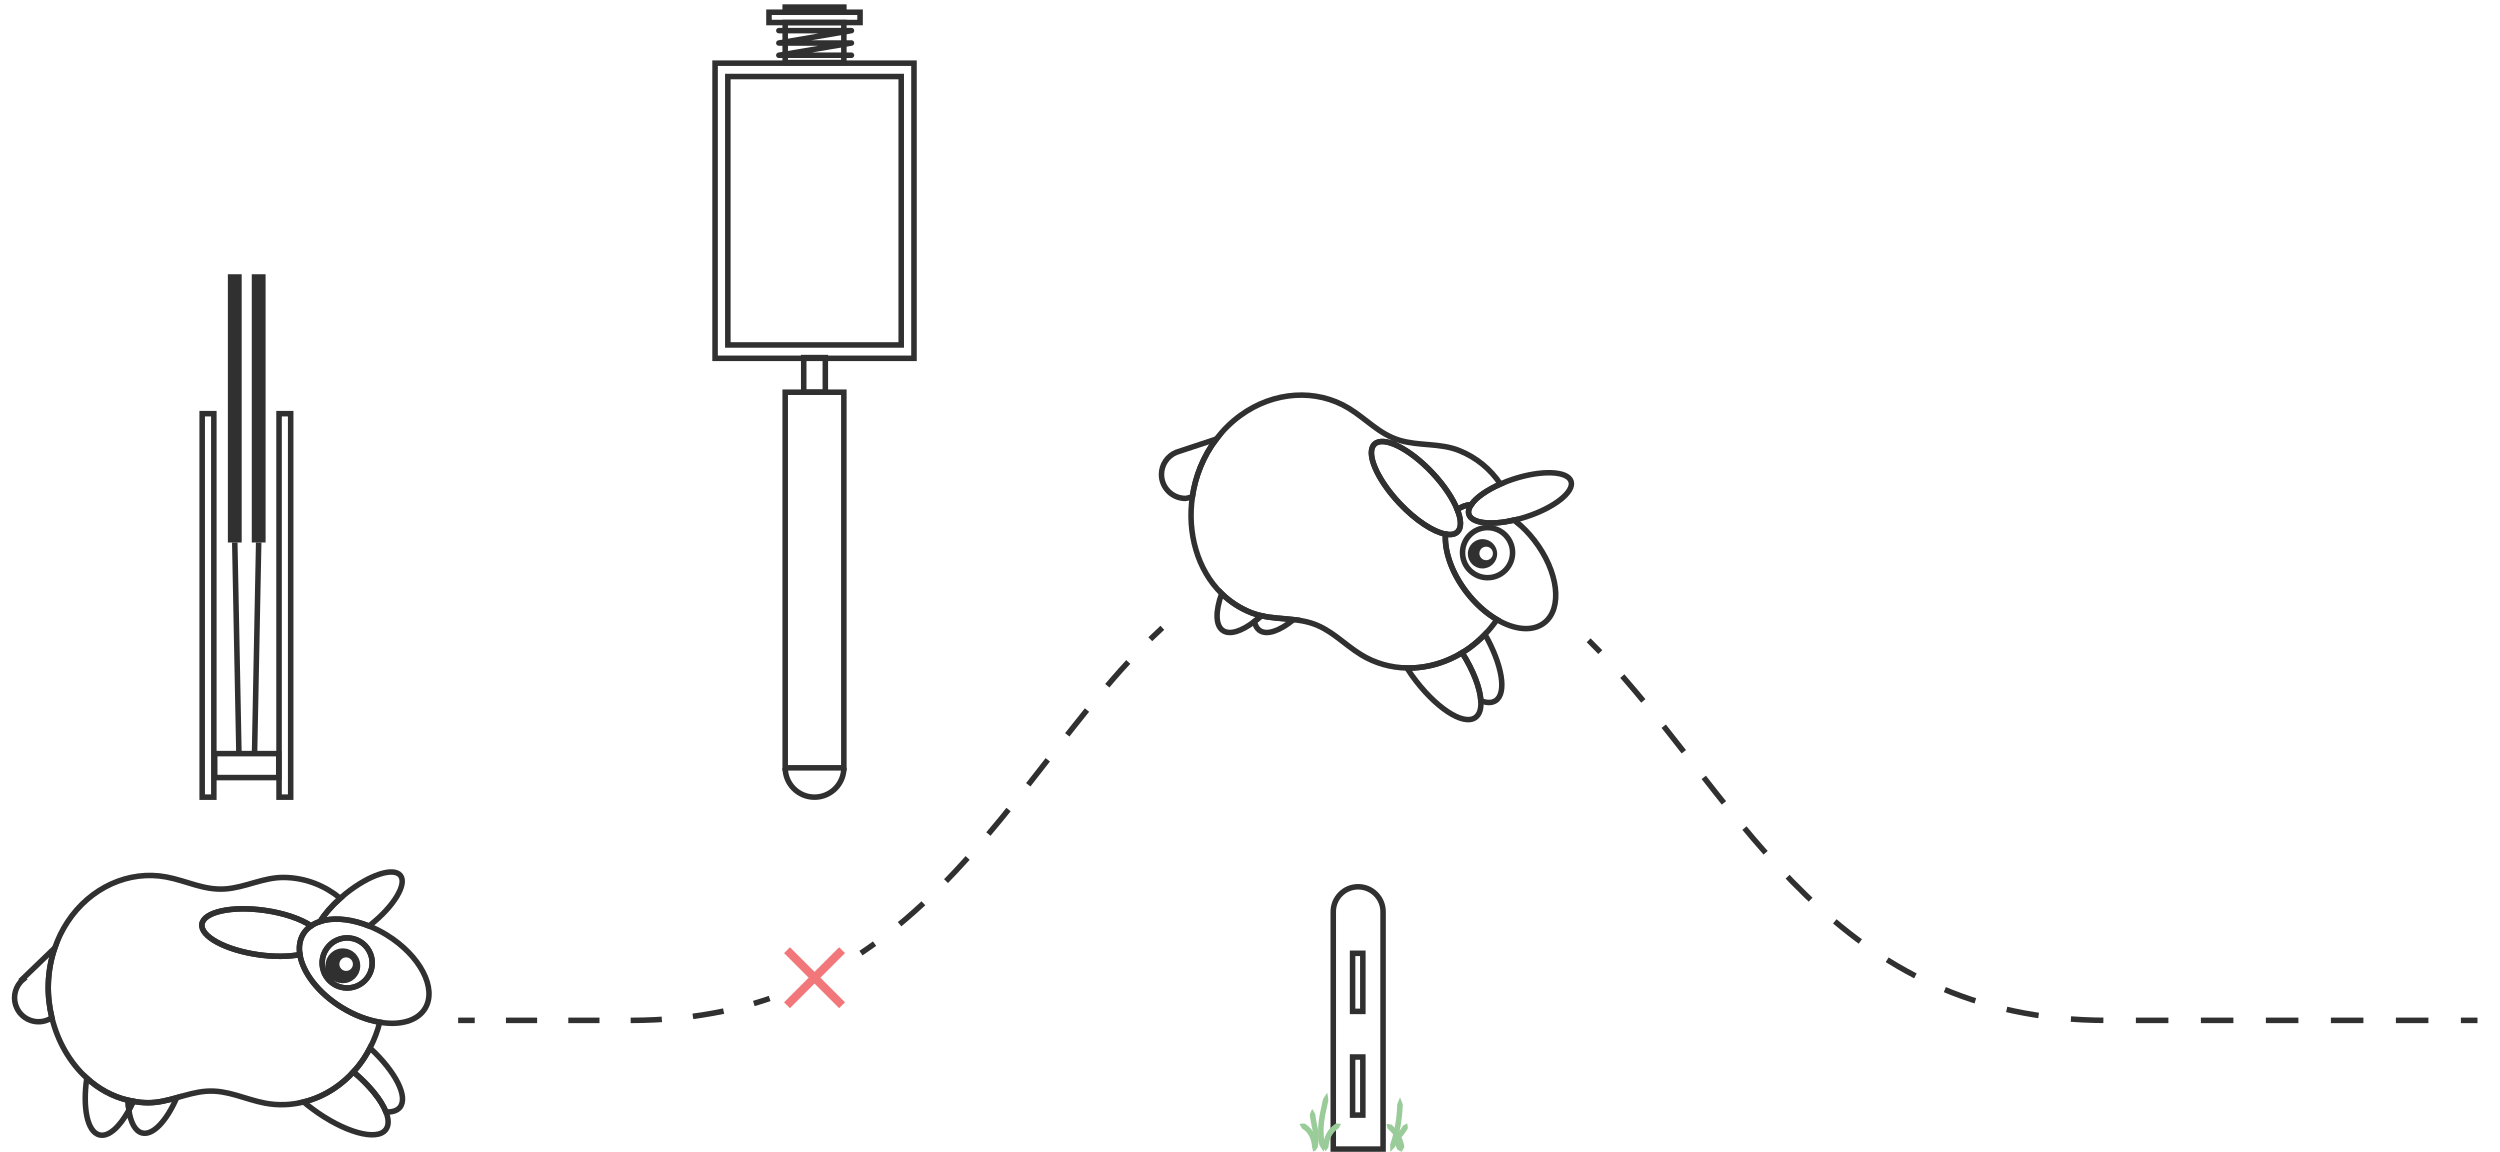
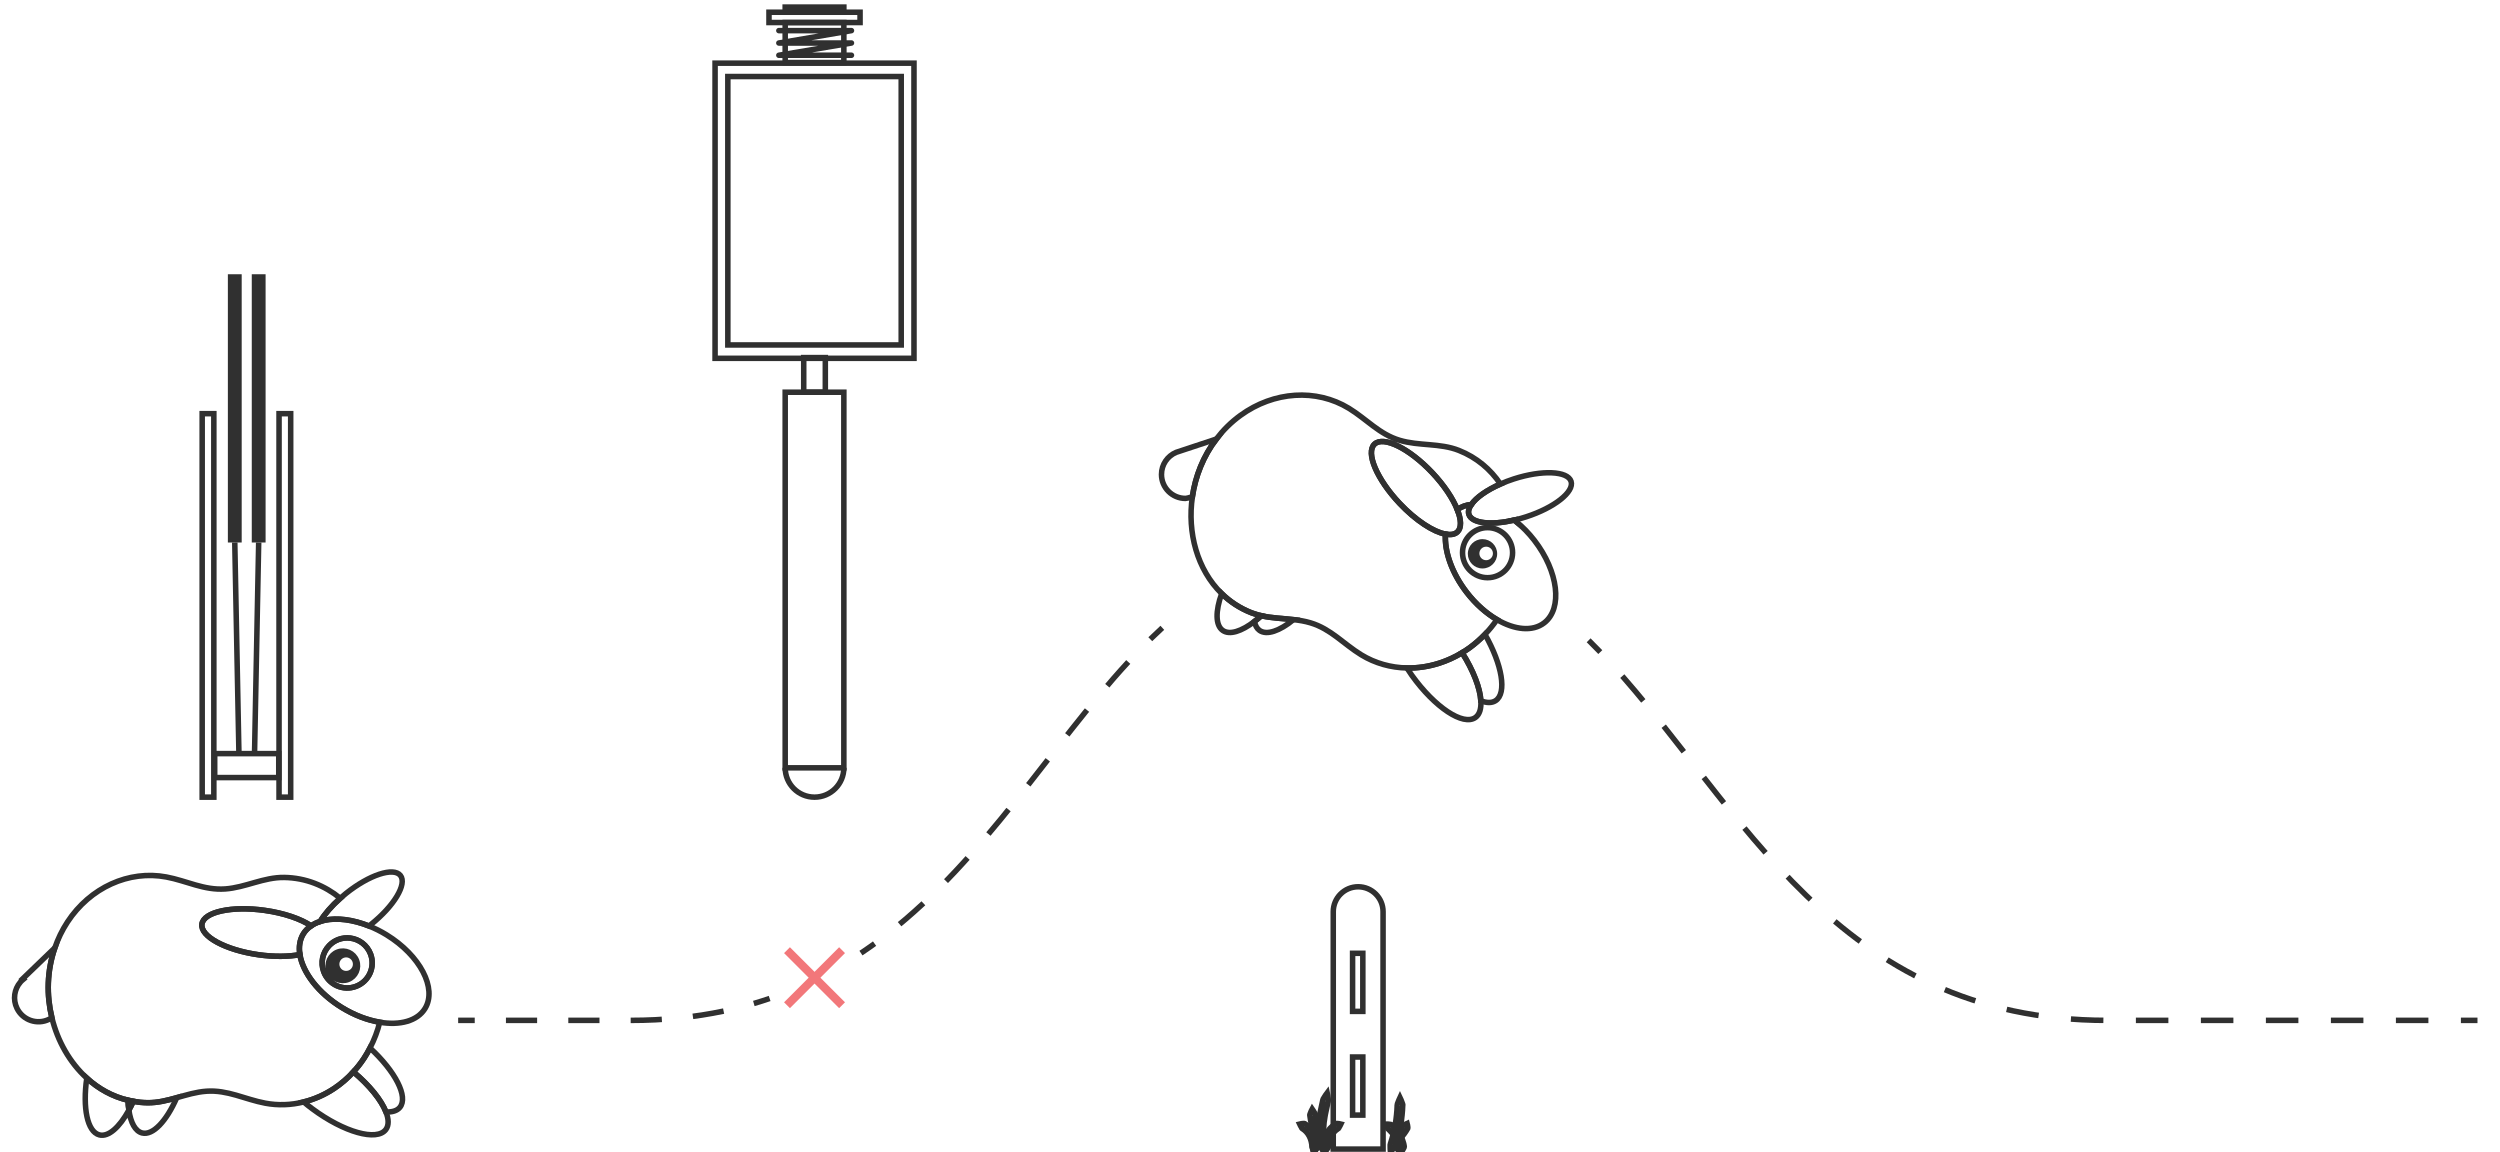
<svg xmlns="http://www.w3.org/2000/svg" version="1.1" id="Layer_1" x="0px" y="0px" width="904px" height="416.503px" viewBox="0 0 904 416.503" enable-background="new 0 0 904 416.503" xml:space="preserve">
  <g>
    <circle fill="none" stroke="#303030" stroke-width="2" stroke-miterlimit="10" cx="537.898" cy="199.842" r="9.051" />
    <path fill="#303030" d="M536.071,194.95c-2.93,0-5.305,2.375-5.305,5.305c0,2.93,2.375,5.305,5.305,5.305s5.305-2.375,5.305-5.305   C541.375,197.325,539,194.95,536.071,194.95z M537.394,202.569c-1.351,0-2.446-1.096-2.446-2.445c0-1.352,1.097-2.447,2.446-2.447   s2.446,1.096,2.446,2.447C539.84,201.473,538.743,202.569,537.394,202.569z" />
    <path fill="none" stroke="#303030" stroke-width="2" stroke-miterlimit="10" d="M531.406,234.238   c-0.881,0.641-1.784,1.225-2.697,1.781c4.097,6.501,6.491,12.83,6.77,17.395c2.11,0.797,3.949,0.84,5.31-0.035   c4.188-2.687,2.404-13.058-3.831-23.994C535.275,231.126,533.439,232.763,531.406,234.238z" />
    <path fill="none" stroke="#303030" stroke-width="2" stroke-miterlimit="10" d="M535.479,253.414   c-0.277-4.563-2.673-10.894-6.77-17.395c-2.642,1.607-5.406,2.857-8.233,3.768c-3.863,1.242-7.835,1.838-11.758,1.754   c0.566,0.877,1.155,1.756,1.782,2.631c8.294,11.596,18.602,18.431,23.021,15.267C535.041,258.35,535.648,256.207,535.479,253.414z" />
    <path fill="none" stroke="#303030" stroke-width="2" stroke-miterlimit="10" d="M453.604,224.729   c0.285,1.435,0.883,2.562,1.857,3.241c2.63,1.838,7.271,0.167,12.312-3.913c-3.896-0.445-7.839-0.537-11.669-1.397   C455.264,223.417,454.429,224.102,453.604,224.729z" />
    <path fill="none" stroke="#303030" stroke-width="2" stroke-miterlimit="10" d="M453.44,221.897   c-0.335-0.114-0.673-0.216-1.006-0.349c-4.146-1.641-7.707-4.012-10.681-6.918c-2.244,6.334-2.29,11.461,0.4,13.34   c2.479,1.73,6.746,0.339,11.449-3.241c0.824-0.627,1.659-1.312,2.502-2.069C455.209,222.458,454.323,222.196,453.44,221.897z" />
    <path fill="none" stroke="#303030" stroke-width="2" stroke-miterlimit="10" d="M425.287,163.574   c-3.11,1.315-5.294,4.396-5.294,7.985c0,4.787,3.88,8.667,8.666,8.667c0.374,0,1.282-0.23,2.503-0.601   c1.075-7.411,3.944-14.684,8.67-20.875C433.19,160.94,425.53,163.471,425.287,163.574z" />
    <g>
      <path fill="none" stroke="#303030" stroke-width="2" stroke-miterlimit="10" d="M530.397,214.25    c-5.459-7.055-8.131-14.929-7.715-21.111c-4.389-0.823-10.739-4.927-16.568-11.103c-8.275-8.769-12.35-18.366-9.095-21.438    c3.253-3.07,12.601,1.55,20.876,10.318c4.326,4.584,7.487,9.385,9.071,13.371c1.464-1.085,3.195-1.69,5.091-1.885    c1.732-2.492,5.537-5.189,10.512-7.379c-3.594-5.314-8.611-9.606-15.023-12.146c-6.914-2.737-14.396-1.559-21.428-3.664    c-7.393-2.213-11.98-7.67-18.361-11.567c-11.777-7.195-27.136-6.201-39.186,2.545c-3.412,2.477-6.312,5.378-8.738,8.559    c-4.726,6.191-7.595,13.464-8.67,20.875c-1.881,12.979,1.743,26.36,10.592,35.006c2.974,2.906,6.535,5.277,10.681,6.918    c0.333,0.132,0.671,0.232,1.006,0.348c0.883,0.299,1.771,0.562,2.666,0.764c3.83,0.859,7.772,0.951,11.669,1.396    c2.046,0.232,4.081,0.559,6.079,1.156c7.396,2.211,11.99,7.668,18.373,11.568c5.022,3.07,10.699,4.637,16.49,4.758    c3.923,0.084,7.895-0.512,11.758-1.754c2.827-0.908,5.593-2.16,8.232-3.768c0.914-0.557,1.817-1.143,2.698-1.781    c2.032-1.475,3.868-3.111,5.55-4.854c1.614-1.674,3.053-3.467,4.348-5.336C537.47,221.807,533.666,218.475,530.397,214.25z" />
      <path fill="none" stroke="#303030" stroke-width="2" stroke-miterlimit="10" d="M548.288,188.642    c-0.051-0.236-0.115-0.467-0.171-0.701c-0.19,0.046-0.378,0.083-0.567,0.127C547.797,188.259,548.044,188.442,548.288,188.642z" />
      <path fill="none" stroke="#303030" stroke-width="2" stroke-miterlimit="10" d="M531.147,186.007    c-0.348-1.076,0.012-2.312,0.91-3.604c-1.896,0.194-3.627,0.8-5.091,1.885c1.445,3.64,1.577,6.602,0.025,8.066    c-0.963,0.909-2.468,1.129-4.311,0.784c-0.416,6.184,2.256,14.058,7.715,21.111c3.269,4.226,7.072,7.558,10.906,9.797    c6.396,3.738,12.878,4.438,17.093,1.176c6.74-5.215,5.132-18.582-3.592-29.855c-2.009-2.596-4.22-4.85-6.517-6.725    c-0.244-0.2-0.491-0.383-0.738-0.574C539.157,189.998,532.196,189.252,531.147,186.007z" />
      <path fill="none" stroke="#303030" stroke-width="2" stroke-miterlimit="10" d="M568.1,174.06    c-1.225-3.783-10.488-4.18-20.692-0.88c-1.706,0.552-3.32,1.176-4.838,1.844c-4.975,2.189-8.778,4.887-10.512,7.379    c-0.898,1.292-1.258,2.528-0.91,3.604c1.049,3.245,8.011,3.99,16.402,2.061c0.189-0.044,0.377-0.081,0.567-0.127    c1.217-0.296,2.462-0.646,3.722-1.053C562.044,183.589,569.324,177.847,568.1,174.06z" />
      <path fill="none" stroke="#303030" stroke-width="2" stroke-miterlimit="10" d="M497.02,160.598    c-3.255,3.071,0.818,12.669,9.095,21.438c5.829,6.176,12.181,10.279,16.568,11.103c1.843,0.345,3.348,0.125,4.311-0.784    c1.553-1.465,1.42-4.427-0.025-8.066c-1.584-3.986-4.745-8.787-9.071-13.371C509.619,162.148,500.272,157.528,497.02,160.598z" />
    </g>
  </g>
  <g>
    <path fill="none" stroke="#303030" stroke-width="2" stroke-miterlimit="10" d="M109.694,337.675   c0.713-1.16,1.679-2.111,2.81-2.895c-3.679-2.477-9.73-4.596-16.74-5.584c-11.938-1.689-22.125,0.535-22.75,4.965   c-0.628,4.432,8.545,9.389,20.483,11.076c5.654,0.799,10.901,0.711,14.94-0.062C107.993,342.421,108.365,339.841,109.694,337.675z" />
    <path fill="none" stroke="#303030" stroke-width="2" stroke-miterlimit="10" d="M144.785,316.556   c-2.483-3.105-11.289-0.197-19.665,6.498c-0.72,0.574-1.399,1.16-2.063,1.75c-3.168,2.812-5.687,5.746-7.288,8.387   c4.214-1.365,9.754-1.068,15.542,0.875c0.702,0.234,1.405,0.49,2.112,0.775c0.23-0.18,0.463-0.35,0.693-0.533   C142.493,327.613,147.271,319.666,144.785,316.556z" />
    <path fill="none" stroke="#303030" stroke-width="2" stroke-miterlimit="10" d="M139.764,338.029   c-2.092-1.283-4.223-2.336-6.341-3.188c-0.707-0.285-1.41-0.541-2.112-0.775c-5.788-1.943-11.328-2.24-15.542-0.875   c-1.21,0.393-2.302,0.926-3.266,1.592c-1.131,0.781-2.096,1.732-2.81,2.895c-1.329,2.164-1.7,4.746-1.257,7.5   c1.048,6.48,6.654,13.918,15.182,19.15c4.564,2.805,9.316,4.574,13.707,5.309c7.288,1.223,13.58-0.42,16.362-4.955   C158.147,357.419,151.912,345.486,139.764,338.029z M128.737,356.664c-4.675,1.768-9.898-0.588-11.668-5.262   c-1.271-3.365-0.4-7.008,1.926-9.447c0.905-0.951,2.025-1.727,3.337-2.223c1.439-0.545,2.932-0.695,4.357-0.512   c3.207,0.416,6.087,2.539,7.312,5.773C135.77,349.669,133.413,354.894,128.737,356.664z" />
    <path fill="none" stroke="#303030" stroke-width="2" stroke-miterlimit="10" d="M134,344.996c-1.225-3.236-4.104-5.359-7.312-5.773   c-1.427-0.186-2.918-0.035-4.357,0.512c-1.312,0.494-2.432,1.27-3.337,2.221c-2.326,2.439-3.197,6.084-1.926,9.447   c1.77,4.674,6.993,7.029,11.668,5.262C133.413,354.894,135.77,349.669,134,344.996z M125.85,354.191   c-2.74,1.035-5.802-0.346-6.839-3.084c-1.037-2.74,0.344-5.803,3.084-6.84c2.74-1.035,5.802,0.346,6.839,3.084   C129.971,350.091,128.59,353.154,125.85,354.191z" />
    <path fill="#303030" d="M128.934,347.351c-1.037-2.738-4.099-4.119-6.839-3.084c-2.74,1.037-4.121,4.1-3.084,6.84   c1.037,2.738,4.099,4.119,6.839,3.084C128.59,353.154,129.971,350.091,128.934,347.351z M126.028,350.925   c-1.264,0.479-2.676-0.158-3.152-1.422c-0.479-1.264,0.158-2.676,1.422-3.154c1.263-0.477,2.676,0.16,3.154,1.426   C127.928,349.037,127.291,350.449,126.028,350.925z" />
    <path fill="none" stroke="#303030" stroke-width="2" stroke-miterlimit="10" d="M127.786,387.595   c5.884,4.93,10.107,10.227,11.775,14.482c2.242,0.105,4.004-0.404,5.028-1.648c3.142-3.812-1.645-13.035-10.801-21.488   c-0.655,1.262-1.356,2.51-2.154,3.725C130.469,384.441,129.172,386.078,127.786,387.595z" />
    <path fill="none" stroke="#303030" stroke-width="2" stroke-miterlimit="10" d="M139.562,402.078   c-1.668-4.256-5.893-9.553-11.775-14.48c-2.095,2.295-4.413,4.289-6.903,5.953c-3.431,2.295-7.176,3.955-11.075,4.922   c0.998,0.836,2.042,1.662,3.131,2.471c11.446,8.498,23.353,11.848,26.592,7.48C140.646,406.917,140.587,404.695,139.562,402.078z" />
    <path fill="none" stroke="#303030" stroke-width="2" stroke-miterlimit="10" d="M31.377,389.837   c-1.535,10.801,0.192,19.441,4.562,20.547c3.279,0.832,7.271-2.775,10.662-8.951c-0.162-1.109-0.266-2.309-0.309-3.58   C40.641,396.509,35.602,393.691,31.377,389.837z" />
    <path fill="none" stroke="#303030" stroke-width="2" stroke-miterlimit="10" d="M48.188,398.257   c-0.51,1.119-1.04,2.184-1.586,3.176c0.66,4.533,2.292,7.613,4.784,8.244c3.904,0.988,8.816-4.314,12.524-12.75   c-3.463,0.979-6.939,1.871-10.628,1.814C51.539,398.716,49.842,398.544,48.188,398.257z" />
    <path fill="none" stroke="#303030" stroke-width="2" stroke-miterlimit="10" d="M46.294,397.853   c0.043,1.271,0.146,2.471,0.309,3.58c0.546-0.992,1.076-2.057,1.586-3.176C47.548,398.146,46.92,398.001,46.294,397.853z" />
    <path fill="none" stroke="#303030" stroke-width="2" stroke-miterlimit="10" d="M19.836,342.734L8.169,353.976l0.215,0.17   c-0.365,0.305-0.708,0.631-1.014,0.982c-2.208,2.555-2.804,6.283-1.216,9.502c2.117,4.295,7.313,6.059,11.606,3.941   c0.352-0.174,0.673-0.383,0.99-0.598C16.779,359.839,16.97,351.019,19.836,342.734z" />
    <path fill="none" stroke="#303030" stroke-width="2" stroke-miterlimit="10" d="M123.618,364.328   c-8.526-5.232-14.134-12.67-15.182-19.15c-4.039,0.773-9.286,0.859-14.94,0.062c-11.938-1.689-21.111-6.646-20.483-11.076   c0.625-4.43,10.812-6.652,22.75-4.965c7.01,0.99,13.062,3.107,16.74,5.584c0.964-0.666,2.056-1.199,3.266-1.592   c1.603-2.641,4.12-5.572,7.288-8.387c-5.627-4.564-12.521-7.396-20.285-7.516c-7.436-0.113-14.015,3.637-21.337,4.156   c-7.697,0.547-13.921-2.936-21.268-4.32c-13.562-2.562-27.573,3.801-35.749,16.246c-1.964,2.988-3.466,6.137-4.582,9.363   c-2.866,8.285-3.058,17.105-1.084,25.242c2.062,8.518,6.485,16.266,12.625,21.861c4.225,3.854,9.264,6.672,14.917,8.016   c0.626,0.148,1.254,0.293,1.895,0.404c1.653,0.287,3.352,0.459,5.096,0.484c3.688,0.057,7.166-0.836,10.628-1.814   c3.515-0.994,7.015-2.074,10.701-2.338c7.7-0.549,13.929,2.93,21.278,4.318c4.673,0.885,9.395,0.686,13.916-0.438   c3.899-0.967,7.646-2.627,11.075-4.922c2.49-1.664,4.81-3.658,6.903-5.953c1.386-1.52,2.683-3.156,3.85-4.932   c0.798-1.215,1.499-2.463,2.154-3.725c1.562-3.01,2.746-6.127,3.535-9.305C132.936,368.902,128.184,367.13,123.618,364.328z" />
  </g>
  <g>
    <g>
      <path fill="none" stroke="#303030" stroke-width="2" stroke-miterlimit="10" d="M278.299,361.048    c-1.875,0.641-3.78,1.246-5.716,1.814" />
      <path fill="none" stroke="#303030" stroke-width="2" stroke-miterlimit="10" stroke-dasharray="11.276,11.276" d="    M261.653,365.615c-10.312,2.17-21.456,3.354-33.574,3.354c-19.331,0-36.176,0-50.773,0" />
      <path fill="none" stroke="#303030" stroke-width="2" stroke-miterlimit="10" d="M171.664,368.966c-2.046,0-4.044,0-5.996,0" />
    </g>
  </g>
  <g>
    <path fill="none" d="M278.299,361.048" />
  </g>
  <g>
    <path fill="none" d="M311.318,344.642" />
  </g>
  <g>
    <g>
      <path fill="none" stroke="#303030" stroke-width="2" stroke-miterlimit="10" d="M420.295,227.014    c-1.468,1.346-2.917,2.723-4.354,4.127" />
      <path fill="none" stroke="#303030" stroke-width="2" stroke-miterlimit="10" stroke-dasharray="11.456,11.456" d="    M407.976,239.371c-28.226,30.616-51.732,70.93-87.142,98.412" />
      <path fill="none" stroke="#303030" stroke-width="2" stroke-miterlimit="10" d="M316.246,341.218    c-1.617,1.17-3.261,2.312-4.929,3.424" />
    </g>
  </g>
  <g>
    <g>
      <path fill="none" stroke="#303030" stroke-width="2" stroke-miterlimit="10" d="M895.857,368.966c0,0-1.848,0-5.996,0" />
      <path fill="none" stroke="#303030" stroke-width="2" stroke-miterlimit="10" stroke-dasharray="11.753,11.753" d="    M878.111,368.966c-19.131,0-55.336,0-116.188,0c-98.189,0-132.353-77.637-179.233-128.875" />
      <path fill="none" stroke="#303030" stroke-width="2" stroke-miterlimit="10" d="M578.666,235.798    c-1.392-1.449-2.795-2.875-4.214-4.271" />
    </g>
  </g>
  <g>
    <path fill="none" stroke="#303030" stroke-width="2" stroke-miterlimit="10" d="M500.117,415.503h-18.009v-85.842   c0-4.975,4.031-9.004,9.004-9.004l0,0c4.975,0,9.005,4.029,9.005,9.004V415.503z" />
    <rect x="489.094" y="344.716" fill="none" stroke="#303030" stroke-width="2" stroke-miterlimit="10" width="3.705" height="21" />
    <rect x="489.094" y="382.216" fill="none" stroke="#303030" stroke-width="2" stroke-miterlimit="10" width="3.705" height="21" />
  </g>
  <g>
    <g>
      <rect x="73.111" y="149.583" fill="none" stroke="#303030" stroke-width="2" stroke-miterlimit="10" width="4.211" height="138.67" />
      <rect x="100.902" y="149.583" fill="none" stroke="#303030" stroke-width="2" stroke-miterlimit="10" width="4.209" height="138.67" />
    </g>
    <g>
      <rect x="77.637" y="272.505" fill="none" stroke="#303030" stroke-width="2" stroke-miterlimit="10" width="23.159" height="8.664" />
      <g>
        <line fill="none" stroke="#303030" stroke-width="2" stroke-miterlimit="10" x1="86.396" y1="272.505" x2="84.896" y2="196.169" />
        <line fill="none" stroke="#303030" stroke-width="2" stroke-miterlimit="10" x1="92.038" y1="272.505" x2="93.538" y2="196.169" />
      </g>
    </g>
    <line fill="none" stroke="#303030" stroke-width="5" stroke-miterlimit="10" x1="84.896" y1="196.169" x2="84.896" y2="99.167" />
    <line fill="none" stroke="#303030" stroke-width="5" stroke-miterlimit="10" x1="93.538" y1="196.169" x2="93.538" y2="99.167" />
  </g>
  <g>
    <rect x="258.569" y="22.843" fill="none" stroke="#303030" stroke-width="2" stroke-miterlimit="10" width="71.926" height="106.725" />
    <rect x="283.926" y="141.828" fill="none" stroke="#303030" stroke-width="2" stroke-miterlimit="10" width="21.21" height="135.82" />
    <path fill="none" stroke="#303030" stroke-width="2" stroke-miterlimit="10" d="M305.136,277.648   c0,5.857-4.747,10.605-10.604,10.605c-5.856,0-10.604-4.748-10.604-10.605" />
    <rect x="290.625" y="129.306" fill="none" stroke="#303030" stroke-width="2" stroke-miterlimit="10" width="7.812" height="12.521" />
    <rect x="263.184" y="27.674" fill="none" stroke="#303030" stroke-width="2" stroke-miterlimit="10" width="62.696" height="97.062" />
    <g>
      <rect x="283.926" y="8.146" fill="none" stroke="#303030" stroke-width="2" stroke-miterlimit="10" width="21.21" height="14.476" />
      <rect x="283.926" y="2.565" fill="none" stroke="#303030" stroke-width="2" stroke-miterlimit="10" width="21.21" height="1.86" />
      <polygon fill="none" stroke="#303030" stroke-width="2" stroke-miterlimit="10" points="305.136,4.425 283.926,4.425     278.065,4.425 278.065,8.146 283.926,8.146 305.136,8.146 310.997,8.146 310.997,4.425   " />
    </g>
    <polyline fill="none" stroke="#303030" stroke-width="2" stroke-linecap="round" stroke-linejoin="round" stroke-miterlimit="10" points="   307.88,19.98 281.64,19.98 307.88,15.552 281.64,15.552 307.88,11.071 281.64,11.071  " />
  </g>
  <g>
    <line fill="none" stroke="#F2777A" stroke-width="3" stroke-miterlimit="10" x1="304.487" y1="343.58" x2="284.575" y2="363.492" />
    <line fill="none" stroke="#F2777A" stroke-width="3" stroke-miterlimit="10" x1="284.575" y1="343.58" x2="304.487" y2="363.492" />
  </g>
  <g>
-     <path fill="#99CC99" d="M479.927,395.128c0,0,0.083,0.363,0.182,0.992c0.049,0.312,0.108,0.695,0.149,1.127   c0.023,0.215,0.05,0.445,0.076,0.688s-0.127,0.459-0.152,0.715c-0.216,0.988-0.497,2.156-0.735,3.381   c-0.114,0.613-0.278,1.25-0.36,1.893c-0.098,0.643-0.194,1.293-0.293,1.947c-0.052,0.65-0.102,1.303-0.15,1.943   s0.007,1.271,0.003,1.883c0.005,0.307,0.01,0.605,0.015,0.9c0.034,0.293,0.068,0.58,0.102,0.857   c0.063,0.559,0.126,1.088,0.182,1.574c-0.014,0.25,0.156,0.463,0.107,0.699c-0.029,0.234-0.06,0.459-0.085,0.67   c-0.048,0.422-0.11,0.797-0.159,1.107c-0.102,0.625-0.178,0.996-0.178,0.996s-0.217-0.293-0.562-0.83   c-0.169-0.268-0.38-0.596-0.597-0.982c-0.111-0.193-0.23-0.4-0.355-0.617c-0.136-0.219-0.096-0.479-0.147-0.736   c-0.062-0.521-0.127-1.088-0.196-1.686c-0.034-0.301-0.07-0.607-0.105-0.922c-0.007-0.316-0.013-0.643-0.019-0.973   c0.002-0.658-0.054-1.342-0.002-2.031c0.054-0.688,0.106-1.389,0.161-2.088c0.104-0.688,0.207-1.375,0.309-2.051   c0.09-0.684,0.255-1.32,0.373-1.955c0.248-1.271,0.523-2.41,0.741-3.406c0.085-0.24,0.037-0.5,0.161-0.711   c0.125-0.209,0.244-0.408,0.355-0.596c0.218-0.375,0.431-0.697,0.604-0.963C479.699,395.425,479.927,395.128,479.927,395.128z" />
+     <path fill="none" stroke="#303030" stroke-width="2" stroke-miterlimit="10" d="M479.927,395.128c0,0,0.083,0.363,0.182,0.992   c0.049,0.312,0.108,0.695,0.149,1.127c0.023,0.215,0.05,0.445,0.076,0.688s-0.127,0.459-0.152,0.715   c-0.216,0.988-0.497,2.156-0.735,3.381c-0.114,0.613-0.278,1.25-0.36,1.893c-0.098,0.643-0.194,1.293-0.293,1.947   c-0.052,0.65-0.102,1.303-0.15,1.943s0.007,1.271,0.003,1.883c0.005,0.307,0.01,0.605,0.015,0.9   c0.034,0.293,0.068,0.58,0.102,0.857c0.063,0.559,0.126,1.088,0.182,1.574c-0.014,0.25,0.156,0.463,0.107,0.699   c-0.029,0.234-0.06,0.459-0.085,0.67c-0.048,0.422-0.11,0.797-0.159,1.107c-0.102,0.625-0.178,0.996-0.178,0.996   s-0.217-0.293-0.562-0.83c-0.169-0.268-0.38-0.596-0.597-0.982c-0.111-0.193-0.23-0.4-0.355-0.617   c-0.136-0.219-0.096-0.479-0.147-0.736c-0.062-0.521-0.127-1.088-0.196-1.686c-0.034-0.301-0.07-0.607-0.105-0.922   c-0.007-0.316-0.013-0.643-0.019-0.973c0.002-0.658-0.054-1.342-0.002-2.031c0.054-0.688,0.106-1.389,0.161-2.088   c0.104-0.688,0.207-1.375,0.309-2.051c0.09-0.684,0.255-1.32,0.373-1.955c0.248-1.271,0.523-2.41,0.741-3.406   c0.085-0.24,0.037-0.5,0.161-0.711c0.125-0.209,0.244-0.408,0.355-0.596c0.218-0.375,0.431-0.697,0.604-0.963   C479.699,395.425,479.927,395.128,479.927,395.128z" />
  </g>
  <g>
-     <path fill="#99CC99" d="M469.932,406.449c0,0,0.239-0.061,0.637-0.123c0.2-0.025,0.438-0.074,0.709-0.076   c0.146,0.006,0.299,0.014,0.461,0.021c0.166,0.014,0.248,0.186,0.402,0.246c0.28,0.174,0.529,0.396,0.82,0.617   c0.284,0.225,0.544,0.514,0.832,0.785c0.251,0.307,0.536,0.609,0.764,0.959c0.242,0.342,0.464,0.701,0.65,1.078   c0.786,1.502,1.092,3.152,1.194,4.348c-0.02,0.152,0.104,0.289,0.019,0.434c-0.07,0.139-0.139,0.271-0.2,0.395   c-0.121,0.246-0.259,0.453-0.364,0.623c-0.223,0.338-0.374,0.525-0.374,0.525s-0.152-0.189-0.382-0.514   c-0.111-0.156-0.246-0.348-0.4-0.566c-0.074-0.105-0.155-0.219-0.239-0.336c-0.098-0.115-0.005-0.248-0.05-0.377   c-0.089-1.053-0.355-2.432-0.979-3.615c-0.148-0.299-0.323-0.582-0.512-0.848c-0.176-0.275-0.402-0.506-0.595-0.748   c-0.229-0.209-0.426-0.438-0.652-0.613c-0.229-0.168-0.435-0.361-0.639-0.48c-0.086-0.09-0.234-0.062-0.288-0.186   c-0.057-0.129-0.109-0.25-0.159-0.365c-0.14-0.234-0.26-0.439-0.358-0.607C470.031,406.671,469.932,406.449,469.932,406.449z" />
+     <path fill="none" stroke="#303030" stroke-width="2" stroke-miterlimit="10" d="M469.932,406.449c0,0,0.239-0.061,0.637-0.123   c0.2-0.025,0.438-0.074,0.709-0.076c0.146,0.006,0.299,0.014,0.461,0.021c0.166,0.014,0.248,0.186,0.402,0.246   c0.28,0.174,0.529,0.396,0.82,0.617c0.284,0.225,0.544,0.514,0.832,0.785c0.251,0.307,0.536,0.609,0.764,0.959   c0.242,0.342,0.464,0.701,0.65,1.078c0.786,1.502,1.092,3.152,1.194,4.348c-0.02,0.152,0.104,0.289,0.019,0.434   c-0.07,0.139-0.139,0.271-0.2,0.395c-0.121,0.246-0.259,0.453-0.364,0.623c-0.223,0.338-0.374,0.525-0.374,0.525   s-0.152-0.189-0.382-0.514c-0.111-0.156-0.246-0.348-0.4-0.566c-0.074-0.105-0.155-0.219-0.239-0.336   c-0.098-0.115-0.005-0.248-0.05-0.377c-0.089-1.053-0.355-2.432-0.979-3.615c-0.148-0.299-0.323-0.582-0.512-0.848   c-0.176-0.275-0.402-0.506-0.595-0.748c-0.229-0.209-0.426-0.438-0.652-0.613c-0.229-0.168-0.435-0.361-0.639-0.48   c-0.086-0.09-0.234-0.062-0.288-0.186c-0.057-0.129-0.109-0.25-0.159-0.365c-0.14-0.234-0.26-0.439-0.358-0.607   C470.031,406.671,469.932,406.449,469.932,406.449z" />
  </g>
  <g>
-     <path fill="#99CC99" d="M474.836,416.503c0,0-0.073-0.283-0.158-0.764c-0.04-0.24-0.091-0.531-0.123-0.857   c-0.021-0.164-0.04-0.338-0.062-0.52c-0.024-0.184,0.15-0.328,0.129-0.492c0.051-0.32,0.104-0.668,0.16-1.037   c0.026-0.184,0.072-0.369,0.087-0.566c0-0.203,0-0.412,0-0.625c-0.018-0.426,0.048-0.854-0.04-1.311   c-0.061-0.455-0.104-0.91-0.178-1.377c-0.188-0.959-0.38-1.918-0.557-2.818c-0.197-0.904-0.296-1.811-0.422-2.557   c-0.016-0.094-0.028-0.188-0.041-0.277c-0.03-0.09-0.034-0.18,0.007-0.271c0.064-0.182,0.127-0.354,0.186-0.514   c0.111-0.318,0.23-0.594,0.327-0.816c0.195-0.447,0.33-0.695,0.33-0.695s0.169,0.244,0.425,0.656   c0.126,0.207,0.282,0.453,0.437,0.73c0.079,0.141,0.163,0.285,0.252,0.441c0.106,0.15-0.003,0.332,0.063,0.504   c0.122,0.709,0.205,1.521,0.399,2.42c0.181,0.912,0.372,1.885,0.563,2.857c0.081,0.504,0.135,1.029,0.199,1.537   c0.091,0.5,0.032,1.031,0.048,1.525c-0.002,0.25-0.004,0.496-0.005,0.736c-0.019,0.242-0.069,0.484-0.104,0.719   c-0.079,0.467-0.153,0.908-0.224,1.316c-0.056,0.207-0.026,0.387-0.148,0.527c-0.127,0.137-0.247,0.266-0.36,0.387   c-0.221,0.244-0.435,0.447-0.61,0.619C475.063,416.32,474.836,416.503,474.836,416.503z" />
+     <path fill="none" stroke="#303030" stroke-width="2" stroke-miterlimit="10" d="M474.836,416.503c0,0-0.073-0.283-0.158-0.764   c-0.04-0.24-0.091-0.531-0.123-0.857c-0.021-0.164-0.04-0.338-0.062-0.52c-0.024-0.184,0.15-0.328,0.129-0.492   c0.051-0.32,0.104-0.668,0.16-1.037c0.026-0.184,0.072-0.369,0.087-0.566c0-0.203,0-0.412,0-0.625   c-0.018-0.426,0.048-0.854-0.04-1.311c-0.061-0.455-0.104-0.91-0.178-1.377c-0.188-0.959-0.38-1.918-0.557-2.818   c-0.197-0.904-0.296-1.811-0.422-2.557c-0.016-0.094-0.028-0.188-0.041-0.277c-0.03-0.09-0.034-0.18,0.007-0.271   c0.064-0.182,0.127-0.354,0.186-0.514c0.111-0.318,0.23-0.594,0.327-0.816c0.195-0.447,0.33-0.695,0.33-0.695   s0.169,0.244,0.425,0.656c0.126,0.207,0.282,0.453,0.437,0.73c0.079,0.141,0.163,0.285,0.252,0.441   c0.106,0.15-0.003,0.332,0.063,0.504c0.122,0.709,0.205,1.521,0.399,2.42c0.181,0.912,0.372,1.885,0.563,2.857   c0.081,0.504,0.135,1.029,0.199,1.537c0.091,0.5,0.032,1.031,0.048,1.525c-0.002,0.25-0.004,0.496-0.005,0.736   c-0.019,0.242-0.069,0.484-0.104,0.719c-0.079,0.467-0.153,0.908-0.224,1.316c-0.056,0.207-0.026,0.387-0.148,0.527   c-0.127,0.137-0.247,0.266-0.36,0.387c-0.221,0.244-0.435,0.447-0.61,0.619C475.063,416.32,474.836,416.503,474.836,416.503z" />
  </g>
  <g>
-     <path fill="#99CC99" d="M508.818,406.216c0,0,0.064,0.232,0.135,0.619c0.033,0.193,0.075,0.428,0.101,0.688   c0.02,0.127,0.014,0.275,0.02,0.43c0.002,0.154-0.159,0.23-0.205,0.377c-0.292,0.525-0.663,1.086-1.099,1.672   c-0.219,0.275-0.444,0.562-0.675,0.852c-0.223,0.277-0.454,0.551-0.59,0.775c-0.167,0.236-0.205,0.406-0.249,0.588   c-0.016,0.189,0.01,0.43,0.063,0.688c0.146,0.533,0.363,1.086,0.593,1.555c0.025,0.133,0.177,0.199,0.144,0.346   c-0.021,0.143-0.039,0.277-0.049,0.404c-0.021,0.254-0.057,0.486-0.081,0.678c-0.058,0.385-0.106,0.619-0.106,0.619   s-0.217-0.09-0.564-0.271c-0.174-0.092-0.387-0.203-0.608-0.346c-0.115-0.066-0.234-0.145-0.359-0.229   c-0.139-0.078-0.1-0.25-0.189-0.365c-0.245-0.512-0.515-1.145-0.722-1.93c-0.091-0.412-0.155-0.873-0.103-1.402   c0.078-0.523,0.294-1.051,0.548-1.41c0.247-0.395,0.498-0.674,0.723-0.957c0.215-0.271,0.427-0.539,0.631-0.799   c0.379-0.51,0.714-1.014,0.951-1.443c0.087-0.094,0.054-0.244,0.177-0.307c0.124-0.066,0.247-0.117,0.355-0.191   c0.216-0.145,0.425-0.258,0.597-0.352C508.598,406.312,508.818,406.216,508.818,406.216z" />
+     <path fill="none" stroke="#303030" stroke-width="2" stroke-miterlimit="10" d="M508.818,406.216c0,0,0.064,0.232,0.135,0.619   c0.033,0.193,0.075,0.428,0.101,0.688c0.02,0.127,0.014,0.275,0.02,0.43c0.002,0.154-0.159,0.23-0.205,0.377   c-0.292,0.525-0.663,1.086-1.099,1.672c-0.219,0.275-0.444,0.562-0.675,0.852c-0.223,0.277-0.454,0.551-0.59,0.775   c-0.167,0.236-0.205,0.406-0.249,0.588c-0.016,0.189,0.01,0.43,0.063,0.688c0.146,0.533,0.363,1.086,0.593,1.555   c0.025,0.133,0.177,0.199,0.144,0.346c-0.021,0.143-0.039,0.277-0.049,0.404c-0.021,0.254-0.057,0.486-0.081,0.678   c-0.058,0.385-0.106,0.619-0.106,0.619s-0.217-0.09-0.564-0.271c-0.174-0.092-0.387-0.203-0.608-0.346   c-0.115-0.066-0.234-0.145-0.359-0.229c-0.139-0.078-0.1-0.25-0.189-0.365c-0.245-0.512-0.515-1.145-0.722-1.93   c-0.091-0.412-0.155-0.873-0.103-1.402c0.078-0.523,0.294-1.051,0.548-1.41c0.247-0.395,0.498-0.674,0.723-0.957   c0.215-0.271,0.427-0.539,0.631-0.799c0.379-0.51,0.714-1.014,0.951-1.443c0.087-0.094,0.054-0.244,0.177-0.307   c0.124-0.066,0.247-0.117,0.355-0.191c0.216-0.145,0.425-0.258,0.597-0.352C508.598,406.312,508.818,406.216,508.818,406.216z" />
  </g>
  <g>
-     <path fill="#99CC99" d="M501.368,406.449c0,0,0.242,0,0.637,0.035c0.194,0.02,0.435,0.041,0.688,0.088   c0.131,0.02,0.27,0.041,0.415,0.064s0.177,0.188,0.301,0.254c0.416,0.344,0.891,0.918,1.397,1.447   c0.27,0.264,0.476,0.584,0.706,0.896c0.222,0.316,0.472,0.621,0.673,0.963c0.189,0.35,0.382,0.699,0.569,1.045   c0.199,0.336,0.303,0.721,0.449,1.064c0.149,0.348,0.258,0.693,0.33,1.033c0.075,0.338,0.186,0.65,0.213,0.951   c-0.012,0.154,0.114,0.283,0.042,0.432c-0.06,0.145-0.115,0.279-0.17,0.406c-0.099,0.25-0.244,0.463-0.345,0.633   c-0.213,0.34-0.356,0.52-0.356,0.52s-0.159-0.188-0.398-0.486c-0.122-0.148-0.251-0.328-0.414-0.52   c-0.083-0.094-0.172-0.193-0.265-0.299c-0.106-0.1-0.017-0.23-0.064-0.35c-0.02-0.248-0.117-0.502-0.176-0.777   c-0.058-0.277-0.146-0.562-0.271-0.85c-0.125-0.283-0.197-0.598-0.37-0.881c-0.157-0.289-0.317-0.582-0.479-0.875   c-0.168-0.289-0.391-0.551-0.579-0.826c-0.198-0.266-0.374-0.549-0.601-0.764c-0.448-0.455-0.771-0.896-1.204-1.254   c-0.084-0.113-0.251-0.121-0.295-0.262s-0.085-0.273-0.124-0.398c-0.081-0.246-0.139-0.48-0.185-0.67   C501.404,406.687,501.368,406.449,501.368,406.449z" />
+     <path fill="none" stroke="#303030" stroke-width="2" stroke-miterlimit="10" d="M501.368,406.449c0,0,0.242,0,0.637,0.035   c0.194,0.02,0.435,0.041,0.688,0.088c0.131,0.02,0.27,0.041,0.415,0.064s0.177,0.188,0.301,0.254   c0.416,0.344,0.891,0.918,1.397,1.447c0.27,0.264,0.476,0.584,0.706,0.896c0.222,0.316,0.472,0.621,0.673,0.963   c0.189,0.35,0.382,0.699,0.569,1.045c0.199,0.336,0.303,0.721,0.449,1.064c0.149,0.348,0.258,0.693,0.33,1.033   c0.075,0.338,0.186,0.65,0.213,0.951c-0.012,0.154,0.114,0.283,0.042,0.432c-0.06,0.145-0.115,0.279-0.17,0.406   c-0.099,0.25-0.244,0.463-0.345,0.633c-0.213,0.34-0.356,0.52-0.356,0.52s-0.159-0.188-0.398-0.486   c-0.122-0.148-0.251-0.328-0.414-0.52c-0.083-0.094-0.172-0.193-0.265-0.299c-0.106-0.1-0.017-0.23-0.064-0.35   c-0.02-0.248-0.117-0.502-0.176-0.777c-0.058-0.277-0.146-0.562-0.271-0.85c-0.125-0.283-0.197-0.598-0.37-0.881   c-0.157-0.289-0.317-0.582-0.479-0.875c-0.168-0.289-0.391-0.551-0.579-0.826c-0.198-0.266-0.374-0.549-0.601-0.764   c-0.448-0.455-0.771-0.896-1.204-1.254c-0.084-0.113-0.251-0.121-0.295-0.262s-0.085-0.273-0.124-0.398   c-0.081-0.246-0.139-0.48-0.185-0.67C501.404,406.687,501.368,406.449,501.368,406.449z" />
  </g>
  <g>
-     <path fill="#99CC99" d="M502.759,416.503c0,0-0.038-0.35-0.062-0.945c-0.011-0.299-0.022-0.658-0.014-1.064   c0.002-0.203,0.004-0.42,0.007-0.648c-0.005-0.227,0.152-0.396,0.192-0.627c0.136-0.436,0.281-0.906,0.438-1.404   c0.165-0.492,0.276-1.049,0.427-1.604c0.14-0.561,0.303-1.133,0.406-1.73c0.119-0.596,0.239-1.197,0.359-1.803   c0.174-1.221,0.39-2.434,0.475-3.588c0.05-0.576,0.127-1.129,0.146-1.66c0.025-0.527,0.051-1.027,0.073-1.49   c0.043-0.229-0.052-0.453,0.05-0.662c0.077-0.209,0.151-0.408,0.222-0.596c0.134-0.375,0.271-0.707,0.384-0.979   c0.229-0.547,0.38-0.867,0.38-0.867s0.151,0.311,0.377,0.863c0.111,0.273,0.249,0.611,0.383,1.004   c0.068,0.195,0.143,0.404,0.221,0.623c0.083,0.223-0.037,0.449-0.016,0.689c-0.023,0.479-0.05,0.998-0.076,1.549   c-0.021,0.551-0.102,1.127-0.152,1.725c-0.09,1.199-0.312,2.463-0.494,3.73c-0.125,0.629-0.25,1.258-0.373,1.877   c-0.109,0.621-0.279,1.221-0.424,1.805c-0.157,0.582-0.271,1.146-0.448,1.68c-0.166,0.533-0.323,1.037-0.469,1.502   c-0.102,0.221-0.072,0.482-0.215,0.662c-0.148,0.174-0.289,0.34-0.421,0.494c-0.259,0.311-0.506,0.576-0.709,0.793   C503.018,416.263,502.759,416.503,502.759,416.503z" />
+     <path fill="none" stroke="#303030" stroke-width="2" stroke-miterlimit="10" d="M502.759,416.503c0,0-0.038-0.35-0.062-0.945   c-0.011-0.299-0.022-0.658-0.014-1.064c0.002-0.203,0.004-0.42,0.007-0.648c-0.005-0.227,0.152-0.396,0.192-0.627   c0.136-0.436,0.281-0.906,0.438-1.404c0.165-0.492,0.276-1.049,0.427-1.604c0.14-0.561,0.303-1.133,0.406-1.73   c0.119-0.596,0.239-1.197,0.359-1.803c0.174-1.221,0.39-2.434,0.475-3.588c0.05-0.576,0.127-1.129,0.146-1.66   c0.025-0.527,0.051-1.027,0.073-1.49c0.043-0.229-0.052-0.453,0.05-0.662c0.077-0.209,0.151-0.408,0.222-0.596   c0.134-0.375,0.271-0.707,0.384-0.979c0.229-0.547,0.38-0.867,0.38-0.867s0.151,0.311,0.377,0.863   c0.111,0.273,0.249,0.611,0.383,1.004c0.068,0.195,0.143,0.404,0.221,0.623c0.083,0.223-0.037,0.449-0.016,0.689   c-0.023,0.479-0.05,0.998-0.076,1.549c-0.021,0.551-0.102,1.127-0.152,1.725c-0.09,1.199-0.312,2.463-0.494,3.73   c-0.125,0.629-0.25,1.258-0.373,1.877c-0.109,0.621-0.279,1.221-0.424,1.805c-0.157,0.582-0.271,1.146-0.448,1.68   c-0.166,0.533-0.323,1.037-0.469,1.502c-0.102,0.221-0.072,0.482-0.215,0.662c-0.148,0.174-0.289,0.34-0.421,0.494   c-0.259,0.311-0.506,0.576-0.709,0.793C503.018,416.263,502.759,416.503,502.759,416.503z" />
  </g>
  <g>
-     <path fill="#99CC99" d="M484.885,406.449c0,0-0.102,0.225-0.296,0.576c-0.101,0.168-0.221,0.373-0.358,0.607   c-0.05,0.115-0.104,0.236-0.16,0.365c-0.053,0.123-0.202,0.096-0.288,0.186c-0.204,0.119-0.409,0.312-0.638,0.48   c-0.229,0.176-0.424,0.404-0.653,0.613c-0.19,0.242-0.419,0.473-0.594,0.748c-0.188,0.266-0.363,0.549-0.512,0.848   c-0.623,1.186-0.892,2.562-0.979,3.615c-0.044,0.129,0.048,0.262-0.049,0.377c-0.084,0.117-0.165,0.229-0.24,0.336   c-0.153,0.219-0.289,0.41-0.399,0.566c-0.229,0.322-0.382,0.514-0.382,0.514s-0.151-0.188-0.374-0.525   c-0.105-0.17-0.243-0.377-0.364-0.623c-0.062-0.123-0.13-0.256-0.2-0.395c-0.087-0.145,0.037-0.279,0.019-0.434   c0.104-1.193,0.407-2.846,1.193-4.348c0.188-0.377,0.409-0.736,0.651-1.078c0.227-0.35,0.513-0.652,0.764-0.959   c0.288-0.273,0.547-0.561,0.832-0.785c0.291-0.221,0.54-0.445,0.82-0.617c0.153-0.062,0.235-0.232,0.401-0.246   c0.162-0.008,0.316-0.016,0.461-0.021c0.271,0.002,0.51,0.051,0.709,0.076C484.646,406.388,484.885,406.449,484.885,406.449z" />
+     <path fill="none" stroke="#303030" stroke-width="2" stroke-miterlimit="10" d="M484.885,406.449c0,0-0.102,0.225-0.296,0.576   c-0.101,0.168-0.221,0.373-0.358,0.607c-0.05,0.115-0.104,0.236-0.16,0.365c-0.053,0.123-0.202,0.096-0.288,0.186   c-0.204,0.119-0.409,0.312-0.638,0.48c-0.229,0.176-0.424,0.404-0.653,0.613c-0.19,0.242-0.419,0.473-0.594,0.748   c-0.188,0.266-0.363,0.549-0.512,0.848c-0.623,1.186-0.892,2.562-0.979,3.615c-0.044,0.129,0.048,0.262-0.049,0.377   c-0.084,0.117-0.165,0.229-0.24,0.336c-0.153,0.219-0.289,0.41-0.399,0.566c-0.229,0.322-0.382,0.514-0.382,0.514   s-0.151-0.188-0.374-0.525c-0.105-0.17-0.243-0.377-0.364-0.623c-0.062-0.123-0.13-0.256-0.2-0.395   c-0.087-0.145,0.037-0.279,0.019-0.434c0.104-1.193,0.407-2.846,1.193-4.348c0.188-0.377,0.409-0.736,0.651-1.078   c0.227-0.35,0.513-0.652,0.764-0.959c0.288-0.273,0.547-0.561,0.832-0.785c0.291-0.221,0.54-0.445,0.82-0.617   c0.153-0.062,0.235-0.232,0.401-0.246c0.162-0.008,0.316-0.016,0.461-0.021c0.271,0.002,0.51,0.051,0.709,0.076   C484.646,406.388,484.885,406.449,484.885,406.449z" />
  </g>
</svg>
